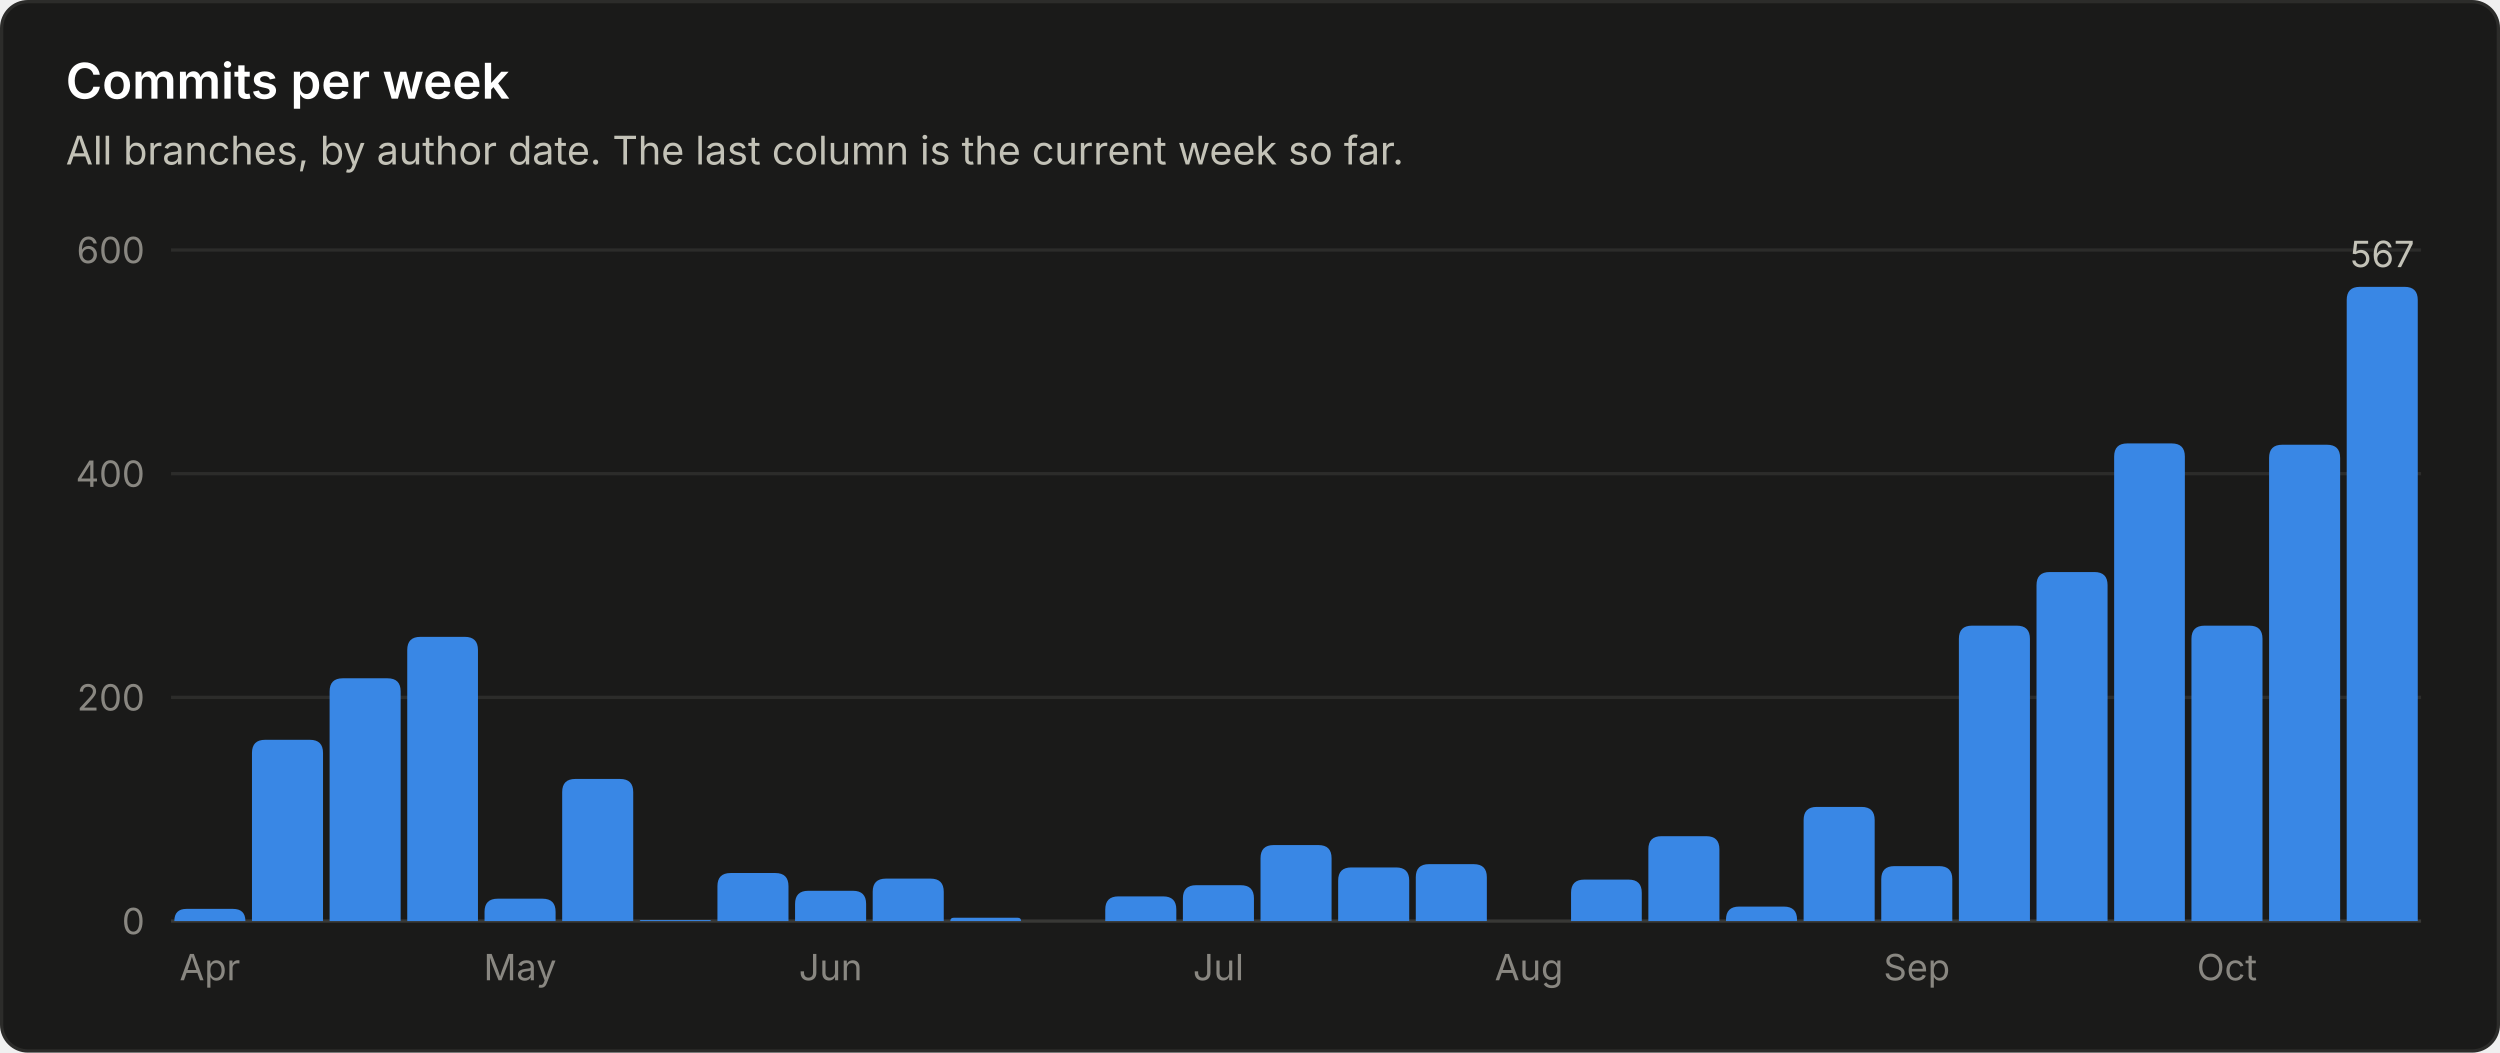
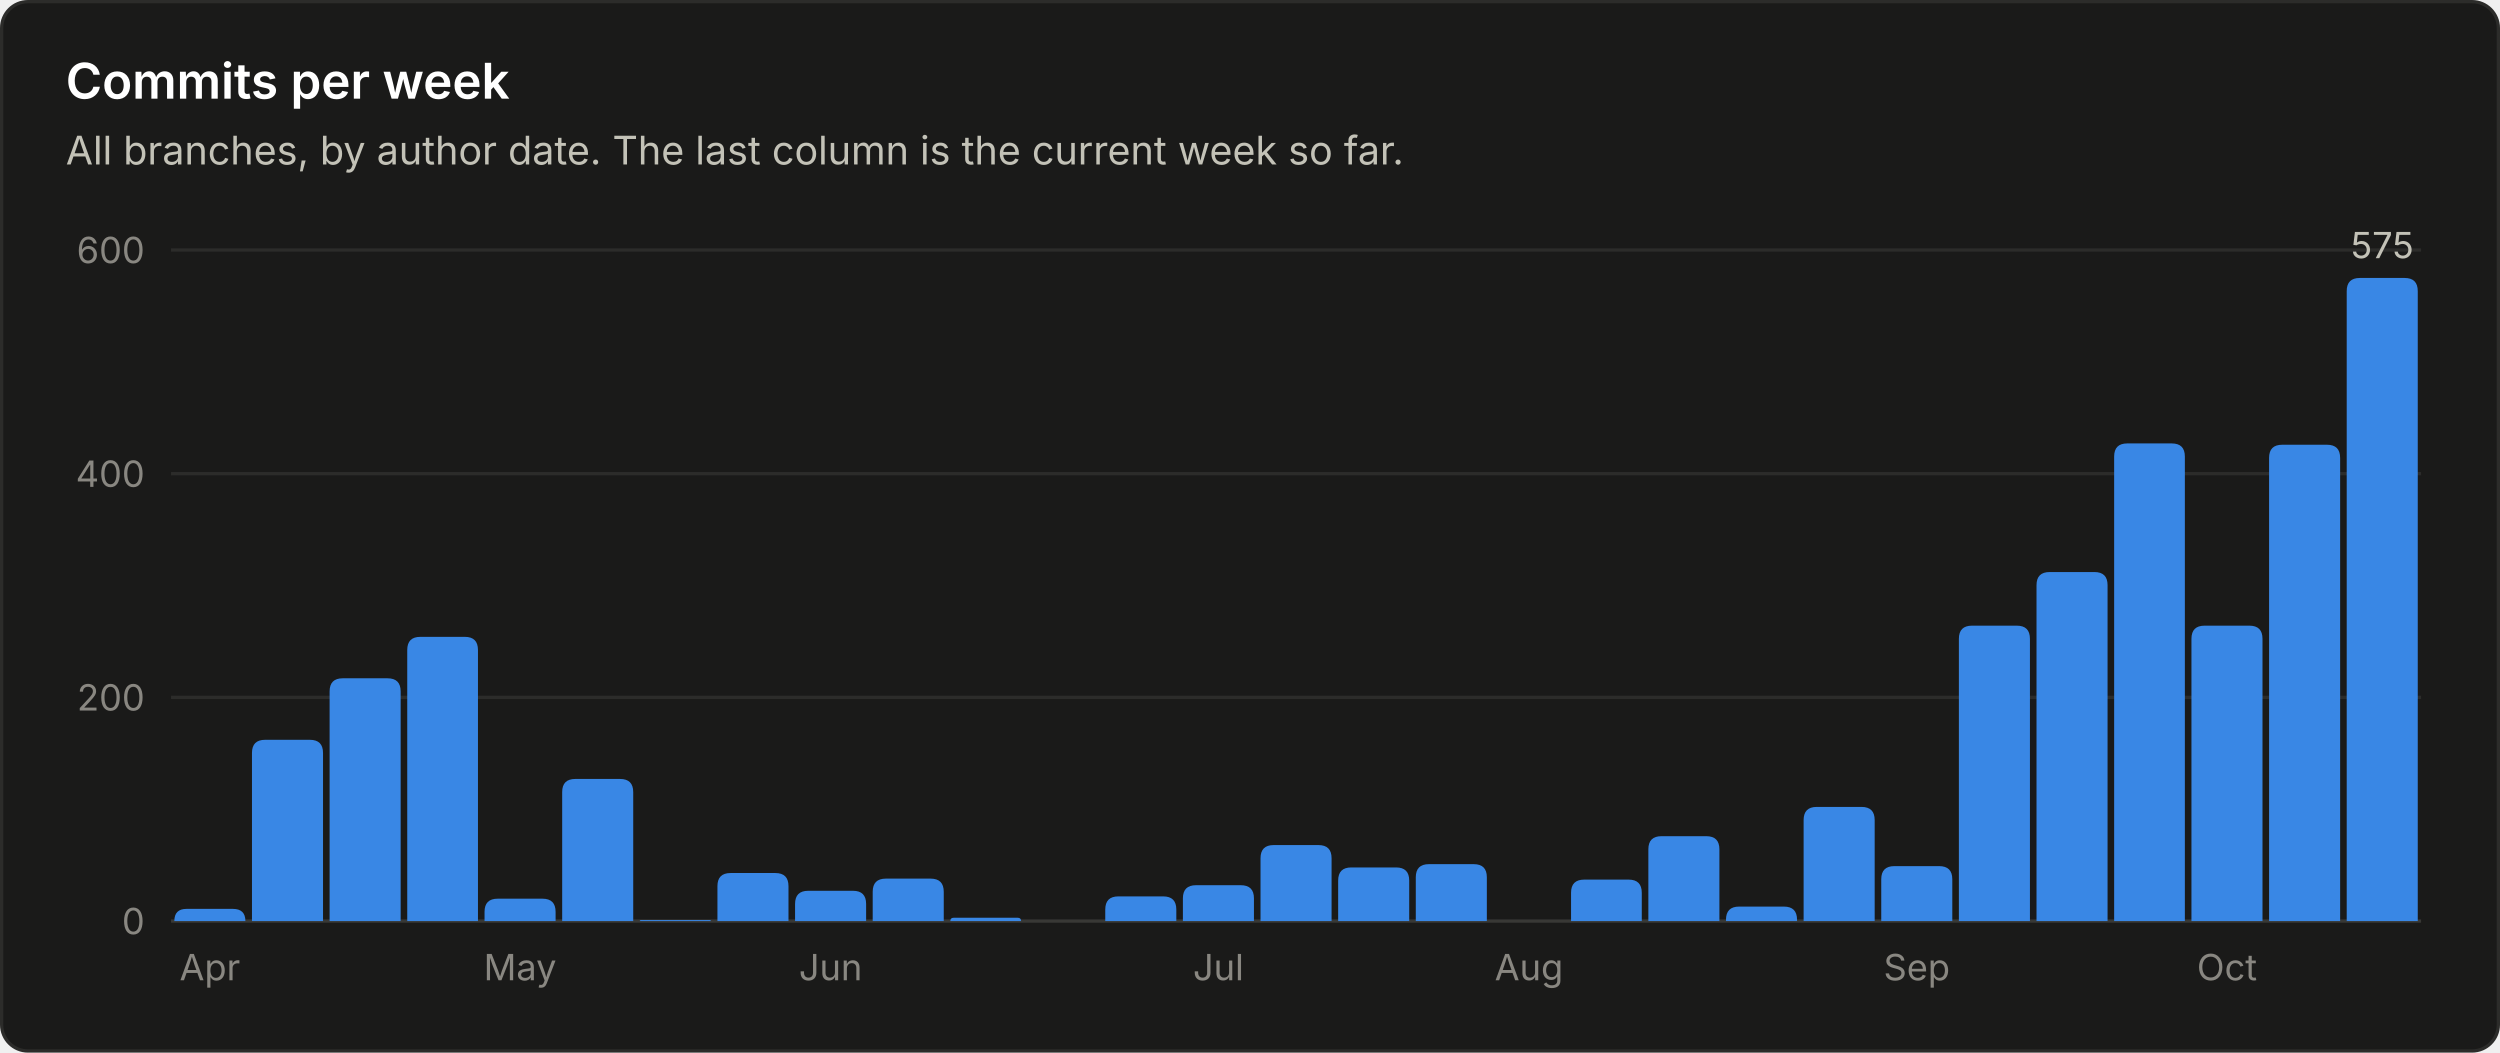
<svg xmlns="http://www.w3.org/2000/svg" viewBox="0 0 760 320" width="760" height="320" role="img" font-family="system-ui, -apple-system, 'Segoe UI', sans-serif">
  <rect x="0.5" y="0.5" width="759" height="319" rx="8" fill="#1a1a19" stroke="#2c2c2a" />
  <text x="20.0" y="30.0" fill="#ffffff" font-size="15" font-weight="600" text-anchor="start">Commits per week</text>
  <text x="20.0" y="50.0" fill="#c3c2b7" font-size="12" font-weight="400" text-anchor="start">All branches, by author date. The last column is the current week so far.</text>
  <line x1="52" y1="280.0" x2="736" y2="280.0" stroke="#383835" stroke-width="1" />
  <text x="44.0" y="284.0" fill="#898781" font-size="11" font-weight="400" text-anchor="end">0</text>
  <line x1="52" y1="212.0" x2="736" y2="212.0" stroke="#2c2c2a" stroke-width="1" />
  <text x="44.0" y="216.0" fill="#898781" font-size="11" font-weight="400" text-anchor="end">200</text>
  <line x1="52" y1="144.0" x2="736" y2="144.0" stroke="#2c2c2a" stroke-width="1" />
  <text x="44.0" y="148.0" fill="#898781" font-size="11" font-weight="400" text-anchor="end">400</text>
  <line x1="52" y1="76.0" x2="736" y2="76.0" stroke="#2c2c2a" stroke-width="1" />
  <text x="44.0" y="80.0" fill="#898781" font-size="11" font-weight="400" text-anchor="end">600</text>
  <path d="M53.0 280.0 V280.0 Q53.0 276.3 56.7 276.3 H70.8 Q74.6 276.3 74.6 280.0 V280.0 Z" fill="#3987e5" />
  <text x="63.8" y="298.0" fill="#898781" font-size="11" font-weight="400" text-anchor="middle">Apr</text>
  <path d="M76.6 280.0 V228.9 Q76.6 224.9 80.6 224.9 H94.2 Q98.2 224.9 98.2 228.9 V280.0 Z" fill="#3987e5" />
  <path d="M100.2 280.0 V210.2 Q100.2 206.2 104.2 206.2 H117.8 Q121.8 206.2 121.8 210.2 V280.0 Z" fill="#3987e5" />
  <path d="M123.8 280.0 V197.6 Q123.8 193.6 127.8 193.6 H141.3 Q145.3 193.6 145.3 197.6 V280.0 Z" fill="#3987e5" />
  <path d="M147.3 280.0 V277.2 Q147.3 273.2 151.3 273.2 H164.9 Q168.9 273.2 168.9 277.2 V280.0 Z" fill="#3987e5" />
  <text x="158.1" y="298.0" fill="#898781" font-size="11" font-weight="400" text-anchor="middle">May</text>
  <path d="M170.9 280.0 V240.8 Q170.9 236.8 174.9 236.8 H188.5 Q192.5 236.8 192.5 240.8 V280.0 Z" fill="#3987e5" />
  <path d="M194.5 280.0 V280.0 Q194.5 279.7 194.9 279.7 H215.8 Q216.1 279.7 216.1 280.0 V280.0 Z" fill="#3987e5" />
  <path d="M218.1 280.0 V269.4 Q218.1 265.4 222.1 265.4 H235.7 Q239.7 265.4 239.7 269.4 V280.0 Z" fill="#3987e5" />
  <path d="M241.7 280.0 V274.8 Q241.7 270.8 245.7 270.8 H259.3 Q263.3 270.8 263.3 274.8 V280.0 Z" fill="#3987e5" />
  <text x="252.5" y="298.0" fill="#898781" font-size="11" font-weight="400" text-anchor="middle">Jun</text>
  <path d="M265.3 280.0 V271.1 Q265.3 267.1 269.3 267.1 H282.9 Q286.9 267.1 286.9 271.1 V280.0 Z" fill="#3987e5" />
  <path d="M288.9 280.0 V280.0 Q288.9 279.0 289.9 279.0 H309.4 Q310.4 279.0 310.4 280.0 V280.0 Z" fill="#3987e5" />
  <path d="M336.0 280.0 V276.5 Q336.0 272.5 340.0 272.5 H353.6 Q357.6 272.5 357.6 276.5 V280.0 Z" fill="#3987e5" />
  <path d="M359.6 280.0 V273.1 Q359.6 269.1 363.6 269.1 H377.2 Q381.2 269.1 381.2 273.1 V280.0 Z" fill="#3987e5" />
  <text x="370.4" y="298.0" fill="#898781" font-size="11" font-weight="400" text-anchor="middle">Jul</text>
  <path d="M383.2 280.0 V260.9 Q383.2 256.9 387.2 256.9 H400.8 Q404.8 256.9 404.8 260.9 V280.0 Z" fill="#3987e5" />
  <path d="M406.8 280.0 V267.7 Q406.8 263.7 410.8 263.7 H424.4 Q428.4 263.7 428.4 267.7 V280.0 Z" fill="#3987e5" />
  <path d="M430.4 280.0 V266.7 Q430.4 262.7 434.4 262.7 H448.0 Q452.0 262.7 452.0 266.7 V280.0 Z" fill="#3987e5" />
  <text x="464.8" y="298.0" fill="#898781" font-size="11" font-weight="400" text-anchor="middle">Aug</text>
  <path d="M477.6 280.0 V271.4 Q477.6 267.4 481.6 267.4 H495.1 Q499.1 267.4 499.1 271.4 V280.0 Z" fill="#3987e5" />
  <path d="M501.1 280.0 V258.2 Q501.1 254.2 505.1 254.2 H518.7 Q522.7 254.2 522.7 258.2 V280.0 Z" fill="#3987e5" />
  <path d="M524.7 280.0 V279.6 Q524.7 275.6 528.7 275.6 H542.3 Q546.3 275.6 546.3 279.6 V280.0 Z" fill="#3987e5" />
  <path d="M548.3 280.0 V249.3 Q548.3 245.3 552.3 245.3 H565.9 Q569.9 245.3 569.9 249.3 V280.0 Z" fill="#3987e5" />
  <path d="M571.9 280.0 V267.3 Q571.9 263.3 575.9 263.3 H589.5 Q593.5 263.3 593.5 267.3 V280.0 Z" fill="#3987e5" />
  <text x="582.7" y="298.0" fill="#898781" font-size="11" font-weight="400" text-anchor="middle">Sep</text>
  <path d="M595.5 280.0 V194.2 Q595.5 190.2 599.5 190.2 H613.1 Q617.1 190.2 617.1 194.2 V280.0 Z" fill="#3987e5" />
  <path d="M619.1 280.0 V177.9 Q619.1 173.9 623.1 173.9 H636.7 Q640.7 173.9 640.7 177.9 V280.0 Z" fill="#3987e5" />
  <path d="M642.7 280.0 V138.8 Q642.7 134.8 646.7 134.8 H660.2 Q664.2 134.8 664.2 138.8 V280.0 Z" fill="#3987e5" />
  <path d="M666.2 280.0 V194.2 Q666.2 190.2 670.2 190.2 H683.8 Q687.8 190.2 687.8 194.2 V280.0 Z" fill="#3987e5" />
  <text x="677.0" y="298.0" fill="#898781" font-size="11" font-weight="400" text-anchor="middle">Oct</text>
  <path d="M689.8 280.0 V139.2 Q689.8 135.2 693.8 135.2 H707.4 Q711.4 135.2 711.4 139.2 V280.0 Z" fill="#3987e5" />
-   <path d="M713.4 280.0 V91.2 Q713.4 87.2 717.4 87.2 H731.0 Q735.0 87.2 735.0 91.2 V280.0 Z" fill="#3987e5" />
-   <text x="724.2" y="81.2" fill="#c3c2b7" font-size="11" font-weight="400" text-anchor="middle">567</text>
+   <path d="M713.4 280.0 V88.5 Q713.4 84.5 717.4 84.5 H731.0 Q735.0 84.5 735.0 88.5 V280.0 Z" fill="#3987e5" />
+   <text x="724.2" y="78.5" fill="#c3c2b7" font-size="11" font-weight="400" text-anchor="middle">575</text>
</svg>
